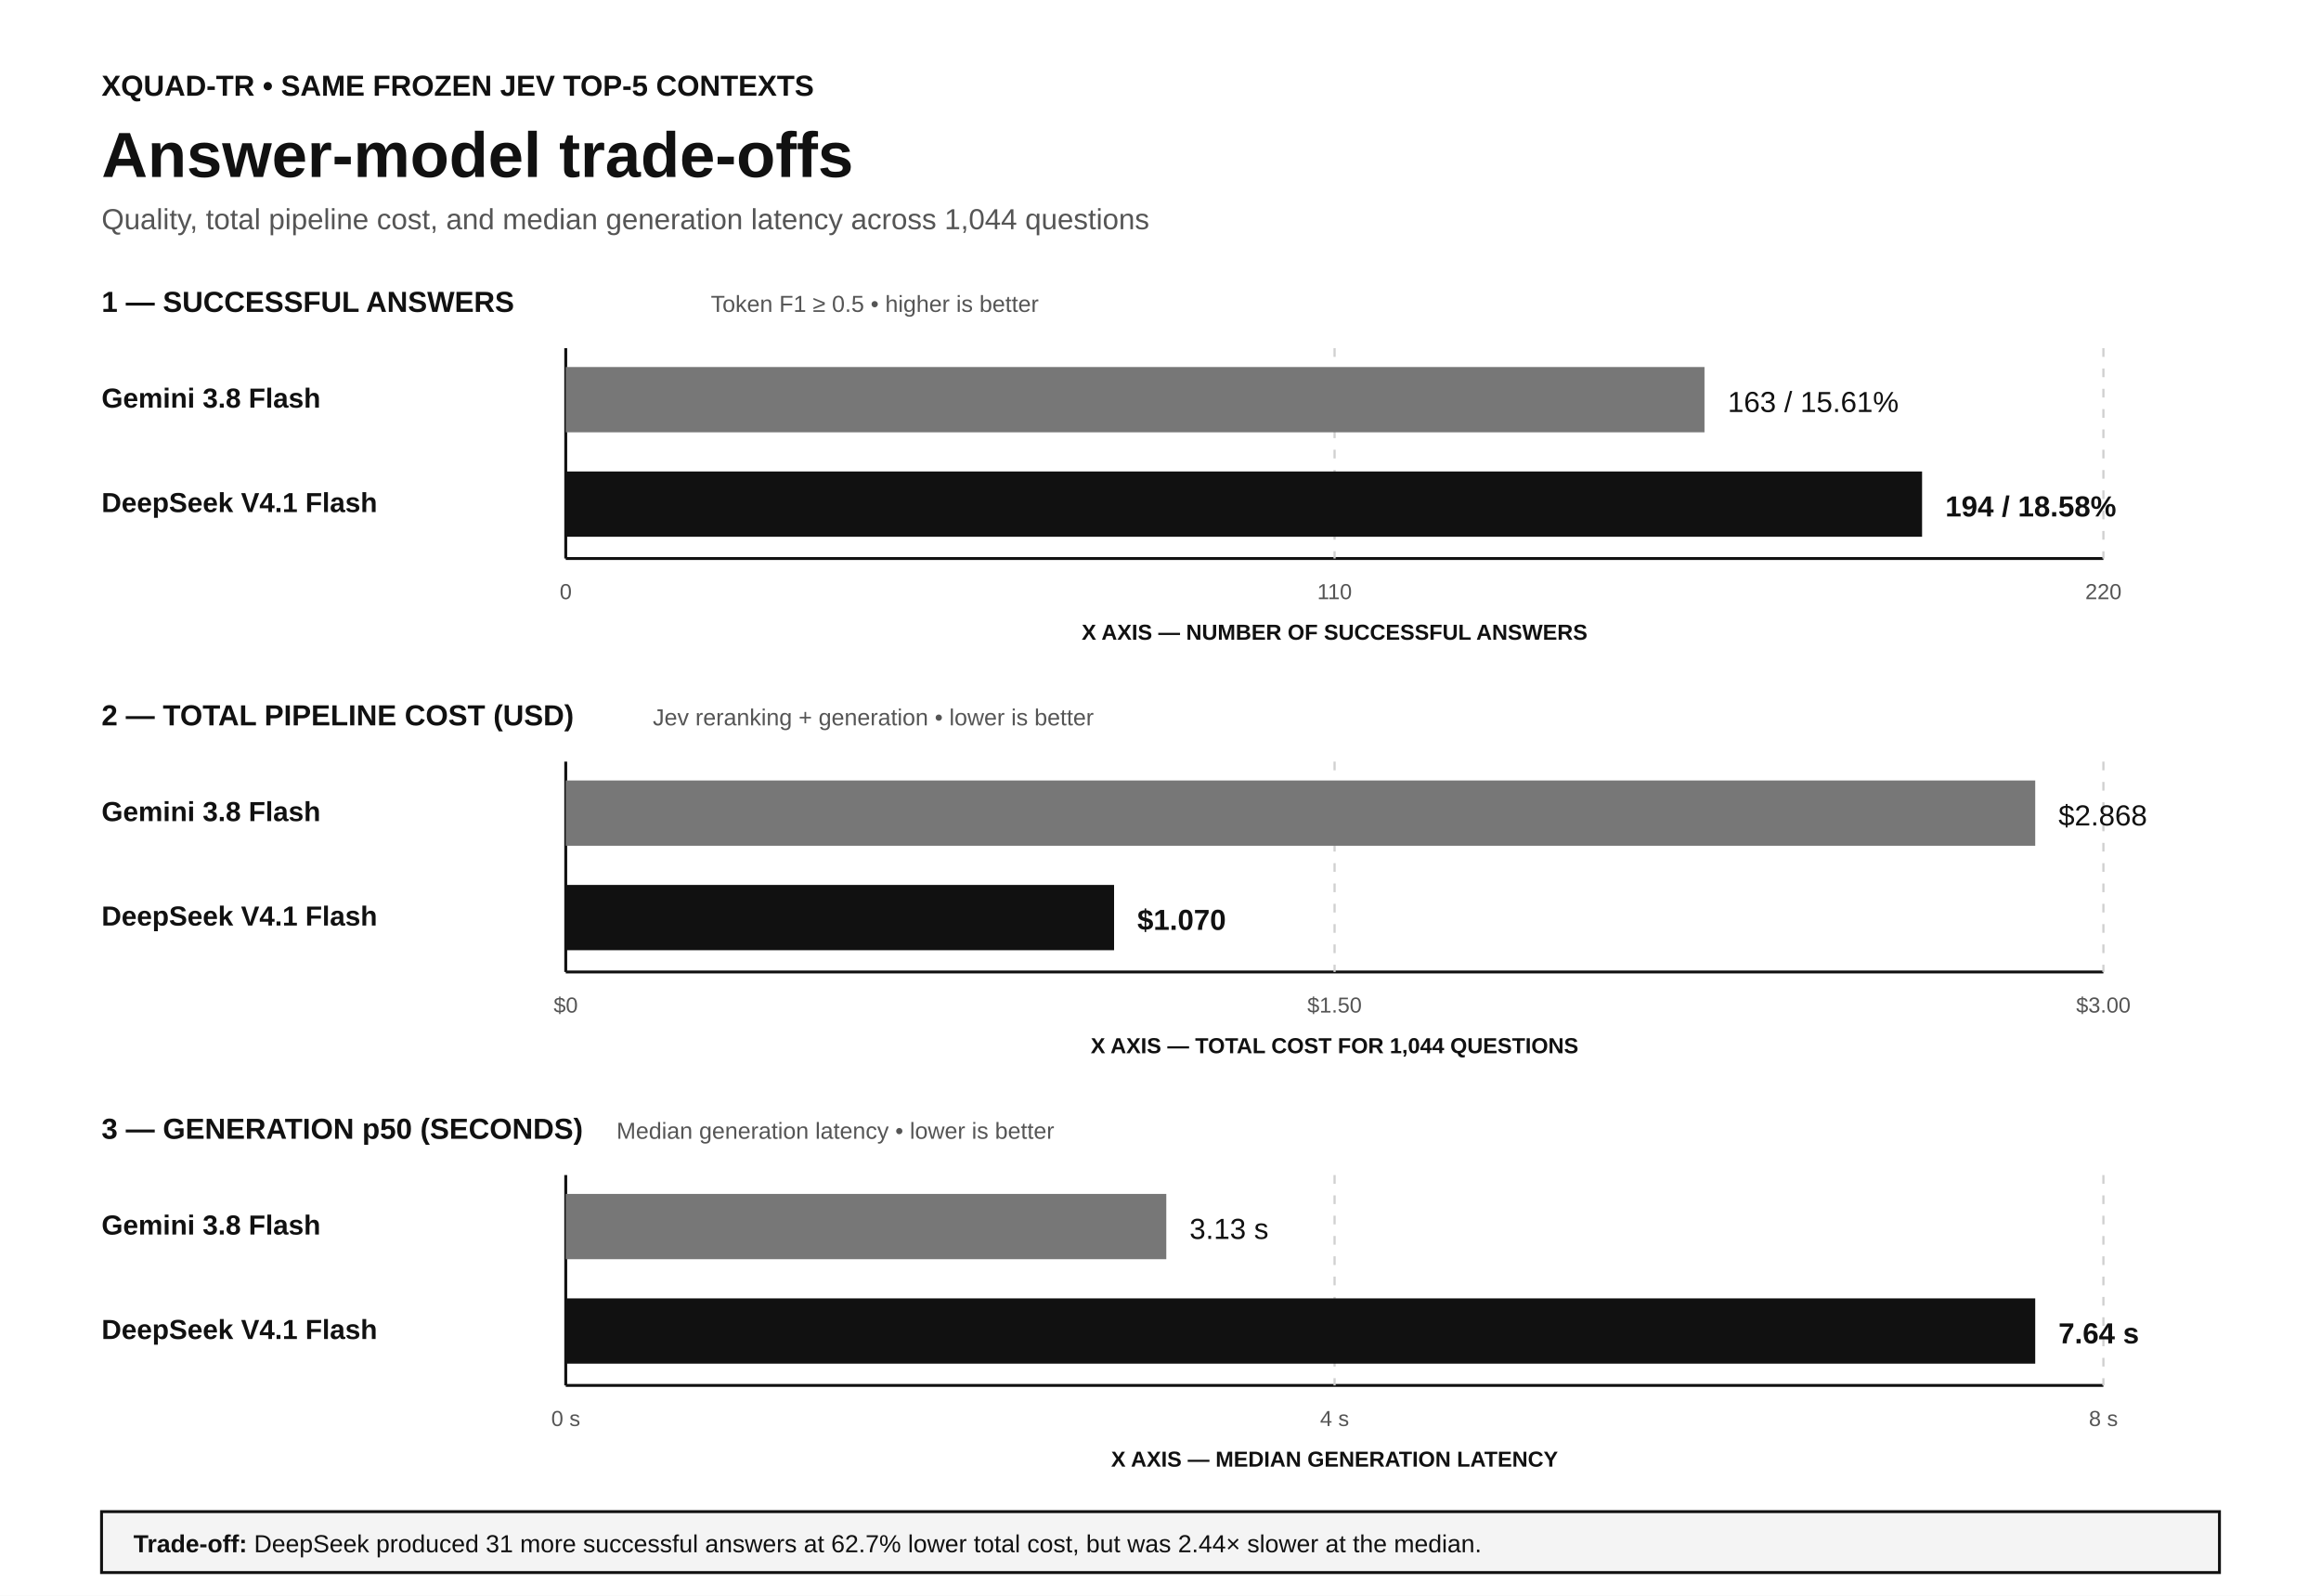
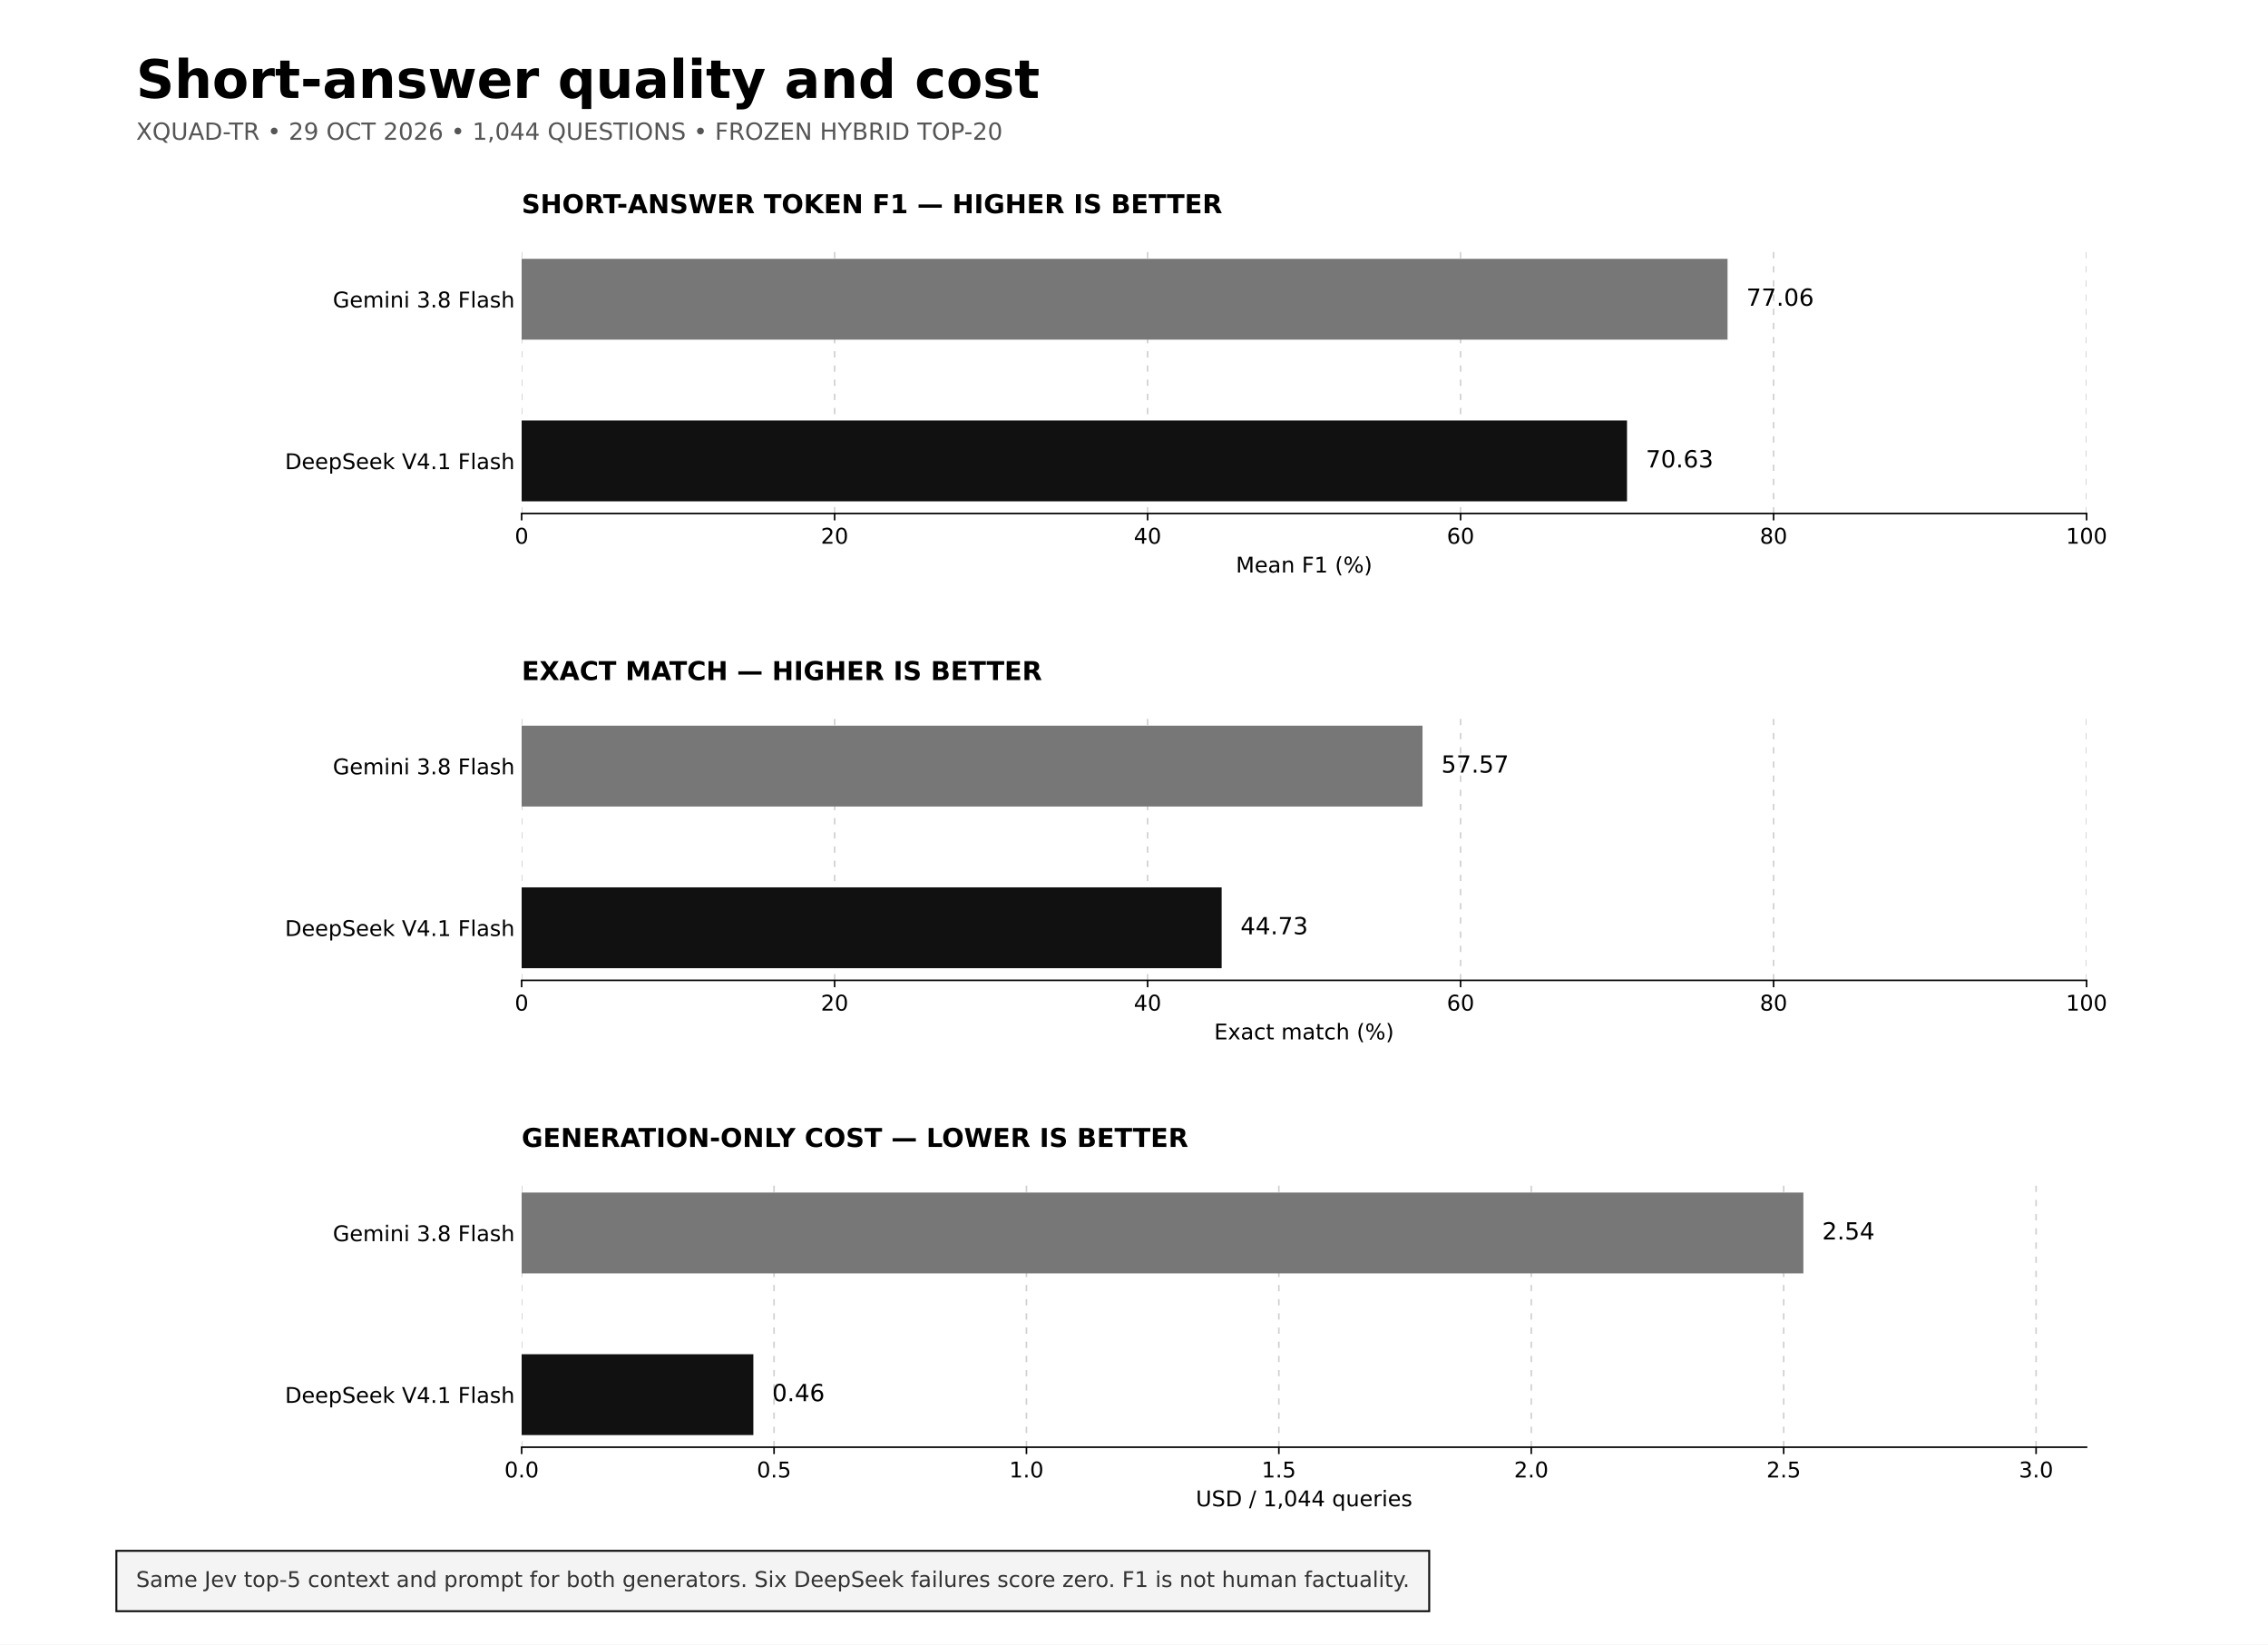
- <svg xmlns="http://www.w3.org/2000/svg" width="1600" height="1100" viewBox="0 0 1600 1100">
-   <style>
-     .t { font-family: Arial, Helvetica, sans-serif; fill: #111; }
-     .muted { fill: #555; }
-     .grid { stroke: #d0d0d0; stroke-width: 1.5; stroke-dasharray: 6 8; }
-   </style>
-   <rect width="1600" height="1100" fill="#fff" />
-   <g class="t">
-     <text x="70" y="66" font-size="20" font-weight="700">XQUAD-TR • SAME FROZEN JEV TOP-5 CONTEXTS</text>
-     <text x="70" y="122" font-size="44" font-weight="700">Answer-model trade-offs</text>
-     <text x="70" y="158" class="muted" font-size="20">Quality, total pipeline cost, and median generation latency across 1,044 questions</text>
-     <g transform="translate(70,215)">
-       <text x="0" y="0" font-size="20" font-weight="700">1 — SUCCESSFUL ANSWERS</text>
-       <text x="420" y="0" class="muted" font-size="16">Token F1 ≥ 0.5 • higher is better</text>
-       <text x="0" y="66" font-size="19" font-weight="700">Gemini 3.8 Flash</text>
-       <text x="0" y="138" font-size="19" font-weight="700">DeepSeek V4.1 Flash</text>
-       <line x1="320" y1="25" x2="320" y2="170" stroke="#111" stroke-width="2" />
-       <line x1="320" y1="170" x2="1380" y2="170" stroke="#111" stroke-width="2" />
-       <line x1="850" y1="25" x2="850" y2="170" class="grid" />
-       <line x1="1380" y1="25" x2="1380" y2="170" class="grid" />
-       <rect x="320" y="38" width="785" height="45" fill="#777" />
-       <text x="1121" y="69" font-size="20">163 / 15.61%</text>
-       <rect x="320" y="110" width="935" height="45" fill="#111" />
-       <text x="1271" y="141" font-size="20" font-weight="700">194 / 18.58%</text>
-       <text x="320" y="198" text-anchor="middle" class="muted" font-size="15">0</text>
-       <text x="850" y="198" text-anchor="middle" class="muted" font-size="15">110</text>
-       <text x="1380" y="198" text-anchor="middle" class="muted" font-size="15">220</text>
-       <text x="850" y="226" text-anchor="middle" font-size="15" font-weight="700">X AXIS — NUMBER OF SUCCESSFUL ANSWERS</text>
-     </g>
-     <g transform="translate(70,500)">
-       <text x="0" y="0" font-size="20" font-weight="700">2 — TOTAL PIPELINE COST (USD)</text>
-       <text x="380" y="0" class="muted" font-size="16">Jev reranking + generation • lower is better</text>
-       <text x="0" y="66" font-size="19" font-weight="700">Gemini 3.8 Flash</text>
-       <text x="0" y="138" font-size="19" font-weight="700">DeepSeek V4.1 Flash</text>
-       <line x1="320" y1="25" x2="320" y2="170" stroke="#111" stroke-width="2" />
-       <line x1="320" y1="170" x2="1380" y2="170" stroke="#111" stroke-width="2" />
-       <line x1="850" y1="25" x2="850" y2="170" class="grid" />
-       <line x1="1380" y1="25" x2="1380" y2="170" class="grid" />
-       <rect x="320" y="38" width="1013" height="45" fill="#777" />
-       <text x="1349" y="69" font-size="20">$2.868</text>
-       <rect x="320" y="110" width="378" height="45" fill="#111" />
-       <text x="714" y="141" font-size="20" font-weight="700">$1.070</text>
-       <text x="320" y="198" text-anchor="middle" class="muted" font-size="15">$0</text>
-       <text x="850" y="198" text-anchor="middle" class="muted" font-size="15">$1.50</text>
-       <text x="1380" y="198" text-anchor="middle" class="muted" font-size="15">$3.00</text>
-       <text x="850" y="226" text-anchor="middle" font-size="15" font-weight="700">X AXIS — TOTAL COST FOR 1,044 QUESTIONS</text>
-     </g>
-     <g transform="translate(70,785)">
-       <text x="0" y="0" font-size="20" font-weight="700">3 — GENERATION p50 (SECONDS)</text>
-       <text x="355" y="0" class="muted" font-size="16">Median generation latency • lower is better</text>
-       <text x="0" y="66" font-size="19" font-weight="700">Gemini 3.8 Flash</text>
-       <text x="0" y="138" font-size="19" font-weight="700">DeepSeek V4.1 Flash</text>
-       <line x1="320" y1="25" x2="320" y2="170" stroke="#111" stroke-width="2" />
-       <line x1="320" y1="170" x2="1380" y2="170" stroke="#111" stroke-width="2" />
-       <line x1="850" y1="25" x2="850" y2="170" class="grid" />
-       <line x1="1380" y1="25" x2="1380" y2="170" class="grid" />
-       <rect x="320" y="38" width="414" height="45" fill="#777" />
-       <text x="750" y="69" font-size="20">3.13 s</text>
-       <rect x="320" y="110" width="1013" height="45" fill="#111" />
-       <text x="1349" y="141" font-size="20" font-weight="700">7.64 s</text>
-       <text x="320" y="198" text-anchor="middle" class="muted" font-size="15">0 s</text>
-       <text x="850" y="198" text-anchor="middle" class="muted" font-size="15">4 s</text>
-       <text x="1380" y="198" text-anchor="middle" class="muted" font-size="15">8 s</text>
-       <text x="850" y="226" text-anchor="middle" font-size="15" font-weight="700">X AXIS — MEDIAN GENERATION LATENCY</text>
-     </g>
-     <rect x="70" y="1042" width="1460" height="42" fill="#f4f4f4" stroke="#111" stroke-width="2" />
-     <text x="92" y="1070" font-size="17">
-       <tspan font-weight="700">Trade-off:</tspan> DeepSeek produced 31 more successful answers at 62.7% lower total cost, but was 2.44× slower at the median.</text>
+ <svg xmlns="http://www.w3.org/2000/svg" xmlns:xlink="http://www.w3.org/1999/xlink" width="1152pt" height="835.2pt" viewBox="0 0 1152 835.2" version="1.1">
+   <defs>
+     <style type="text/css">*{stroke-linejoin: round; stroke-linecap: butt}</style>
+   </defs>
+   <g id="figure_1">
+     <g id="patch_1">
+       <path d="M 0 835.2 L 1152 835.2 L 1152 0 L 0 0 z " style="fill: #ffffff" />
+     </g>
+     <g id="axes_1">
+       <g id="patch_2">
+         <path d="M 264.96 260.768 L 1059.84 260.768 L 1059.84 125.28 L 264.96 125.28 z " style="fill: #ffffff" />
+       </g>
+       <g id="matplotlib.axis_1">
+         <g id="xtick_1">
+           <g id="line2d_1">
+             <path d="M 264.96 260.768 L 264.96 125.28 " clip-path="url(#p45918f4091)" style="fill: none; stroke-dasharray: 3.2,4; stroke-dashoffset: 0; stroke: #d0d0d0; stroke-width: 0.8" />
+           </g>
+           <g id="line2d_2">
+             <defs>
+               <path id="m28c843591a" d="M 0 0 L 0 3.5 " style="stroke: #000000; stroke-width: 0.8" />
+             </defs>
+             <g>
+               <use xlink:href="#m28c843591a" x="264.96" y="260.768" style="stroke: #000000; stroke-width: 0.8" />
+             </g>
+           </g>
+           <g id="text_1">
+             <text style="font-size: 11px; font-family: 'DejaVu Sans'; text-anchor: middle" x="264.96" y="276.126" transform="rotate(-0 264.96 276.1263)">0</text>
+           </g>
+         </g>
+         <g id="xtick_2">
+           <g id="line2d_3">
+             <path d="M 423.936 260.768 L 423.936 125.28 " clip-path="url(#p45918f4091)" style="fill: none; stroke-dasharray: 3.2,4; stroke-dashoffset: 0; stroke: #d0d0d0; stroke-width: 0.8" />
+           </g>
+           <g id="line2d_4">
+             <g>
+               <use xlink:href="#m28c843591a" x="423.936" y="260.768" style="stroke: #000000; stroke-width: 0.8" />
+             </g>
+           </g>
+           <g id="text_2">
+             <text style="font-size: 11px; font-family: 'DejaVu Sans'; text-anchor: middle" x="423.936" y="276.126" transform="rotate(-0 423.936 276.1263)">20</text>
+           </g>
+         </g>
+         <g id="xtick_3">
+           <g id="line2d_5">
+             <path d="M 582.912 260.768 L 582.912 125.28 " clip-path="url(#p45918f4091)" style="fill: none; stroke-dasharray: 3.2,4; stroke-dashoffset: 0; stroke: #d0d0d0; stroke-width: 0.8" />
+           </g>
+           <g id="line2d_6">
+             <g>
+               <use xlink:href="#m28c843591a" x="582.912" y="260.768" style="stroke: #000000; stroke-width: 0.8" />
+             </g>
+           </g>
+           <g id="text_3">
+             <text style="font-size: 11px; font-family: 'DejaVu Sans'; text-anchor: middle" x="582.912" y="276.126" transform="rotate(-0 582.912 276.1263)">40</text>
+           </g>
+         </g>
+         <g id="xtick_4">
+           <g id="line2d_7">
+             <path d="M 741.888 260.768 L 741.888 125.28 " clip-path="url(#p45918f4091)" style="fill: none; stroke-dasharray: 3.2,4; stroke-dashoffset: 0; stroke: #d0d0d0; stroke-width: 0.8" />
+           </g>
+           <g id="line2d_8">
+             <g>
+               <use xlink:href="#m28c843591a" x="741.888" y="260.768" style="stroke: #000000; stroke-width: 0.8" />
+             </g>
+           </g>
+           <g id="text_4">
+             <text style="font-size: 11px; font-family: 'DejaVu Sans'; text-anchor: middle" x="741.888" y="276.126" transform="rotate(-0 741.888 276.1263)">60</text>
+           </g>
+         </g>
+         <g id="xtick_5">
+           <g id="line2d_9">
+             <path d="M 900.864 260.768 L 900.864 125.28 " clip-path="url(#p45918f4091)" style="fill: none; stroke-dasharray: 3.2,4; stroke-dashoffset: 0; stroke: #d0d0d0; stroke-width: 0.8" />
+           </g>
+           <g id="line2d_10">
+             <g>
+               <use xlink:href="#m28c843591a" x="900.864" y="260.768" style="stroke: #000000; stroke-width: 0.8" />
+             </g>
+           </g>
+           <g id="text_5">
+             <text style="font-size: 11px; font-family: 'DejaVu Sans'; text-anchor: middle" x="900.864" y="276.126" transform="rotate(-0 900.864 276.1263)">80</text>
+           </g>
+         </g>
+         <g id="xtick_6">
+           <g id="line2d_11">
+             <path d="M 1059.84 260.768 L 1059.84 125.28 " clip-path="url(#p45918f4091)" style="fill: none; stroke-dasharray: 3.2,4; stroke-dashoffset: 0; stroke: #d0d0d0; stroke-width: 0.8" />
+           </g>
+           <g id="line2d_12">
+             <g>
+               <use xlink:href="#m28c843591a" x="1059.84" y="260.768" style="stroke: #000000; stroke-width: 0.8" />
+             </g>
+           </g>
+           <g id="text_6">
+             <text style="font-size: 11px; font-family: 'DejaVu Sans'; text-anchor: middle" x="1059.84" y="276.126" transform="rotate(-0 1059.84 276.1263)">100</text>
+           </g>
+         </g>
+         <g id="text_7">
+           <text style="font-size: 11px; font-family: 'DejaVu Sans'; text-anchor: middle" x="662.4" y="290.772" transform="rotate(-0 662.4 290.7722)">Mean F1 (%)</text>
+         </g>
+       </g>
+       <g id="matplotlib.axis_2">
+         <g id="ytick_1">
+           <g id="line2d_13" />
+           <g id="text_8">
+             <text style="font-size: 11px; font-family: 'DejaVu Sans'; text-anchor: end" x="261.46" y="156.146" transform="rotate(-0 261.46 156.1462)">Gemini 3.8 Flash</text>
+           </g>
+         </g>
+         <g id="ytick_2">
+           <g id="line2d_14" />
+           <g id="text_9">
+             <text style="font-size: 11px; font-family: 'DejaVu Sans'; text-anchor: end" x="261.46" y="238.26" transform="rotate(-0 261.46 238.2601)">DeepSeek V4.1 Flash</text>
+           </g>
+         </g>
+       </g>
+       <g id="patch_3">
+         <path d="M 264.96 131.439 L 877.481 131.439 L 877.481 172.496 L 264.96 172.496 z " clip-path="url(#p45918f4091)" style="fill: #777777" />
+       </g>
+       <g id="patch_4">
+         <path d="M 264.96 213.552 L 826.418 213.552 L 826.418 254.609 L 264.96 254.609 z " clip-path="url(#p45918f4091)" style="fill: #111111" />
+       </g>
+       <g id="patch_5">
+         <path d="M 264.96 260.768 L 1059.84 260.768 " style="fill: none; stroke: #000000; stroke-width: 0.8; stroke-linejoin: miter; stroke-linecap: square" />
+       </g>
+       <g id="text_10">
+         <text style="font-size: 12px; font-family: 'DejaVu Sans'; text-anchor: start" x="887.019" y="155.278" transform="rotate(-0 887.0191 155.2783)">77.06</text>
+       </g>
+       <g id="text_11">
+         <text style="font-size: 12px; font-family: 'DejaVu Sans'; text-anchor: start" x="835.957" y="237.392" transform="rotate(-0 835.9565 237.3922)">70.63</text>
+       </g>
+       <g id="text_12">
+         <text style="font-weight: 700; font-size: 13.2px; font-family: 'DejaVu Sans'; text-anchor: start" x="264.96" y="108.28" transform="rotate(-0 264.96 108.28)">SHORT-ANSWER TOKEN F1 — HIGHER IS BETTER</text>
+       </g>
+     </g>
+     <g id="axes_2">
+       <g id="patch_6">
+         <path d="M 264.96 497.872 L 1059.84 497.872 L 1059.84 362.384 L 264.96 362.384 z " style="fill: #ffffff" />
+       </g>
+       <g id="matplotlib.axis_3">
+         <g id="xtick_7">
+           <g id="line2d_15">
+             <path d="M 264.96 497.872 L 264.96 362.384 " clip-path="url(#p9678385b44)" style="fill: none; stroke-dasharray: 3.2,4; stroke-dashoffset: 0; stroke: #d0d0d0; stroke-width: 0.8" />
+           </g>
+           <g id="line2d_16">
+             <g>
+               <use xlink:href="#m28c843591a" x="264.96" y="497.872" style="stroke: #000000; stroke-width: 0.8" />
+             </g>
+           </g>
+           <g id="text_13">
+             <text style="font-size: 11px; font-family: 'DejaVu Sans'; text-anchor: middle" x="264.96" y="513.23" transform="rotate(-0 264.96 513.2303)">0</text>
+           </g>
+         </g>
+         <g id="xtick_8">
+           <g id="line2d_17">
+             <path d="M 423.936 497.872 L 423.936 362.384 " clip-path="url(#p9678385b44)" style="fill: none; stroke-dasharray: 3.2,4; stroke-dashoffset: 0; stroke: #d0d0d0; stroke-width: 0.8" />
+           </g>
+           <g id="line2d_18">
+             <g>
+               <use xlink:href="#m28c843591a" x="423.936" y="497.872" style="stroke: #000000; stroke-width: 0.8" />
+             </g>
+           </g>
+           <g id="text_14">
+             <text style="font-size: 11px; font-family: 'DejaVu Sans'; text-anchor: middle" x="423.936" y="513.23" transform="rotate(-0 423.936 513.2303)">20</text>
+           </g>
+         </g>
+         <g id="xtick_9">
+           <g id="line2d_19">
+             <path d="M 582.912 497.872 L 582.912 362.384 " clip-path="url(#p9678385b44)" style="fill: none; stroke-dasharray: 3.2,4; stroke-dashoffset: 0; stroke: #d0d0d0; stroke-width: 0.8" />
+           </g>
+           <g id="line2d_20">
+             <g>
+               <use xlink:href="#m28c843591a" x="582.912" y="497.872" style="stroke: #000000; stroke-width: 0.8" />
+             </g>
+           </g>
+           <g id="text_15">
+             <text style="font-size: 11px; font-family: 'DejaVu Sans'; text-anchor: middle" x="582.912" y="513.23" transform="rotate(-0 582.912 513.2303)">40</text>
+           </g>
+         </g>
+         <g id="xtick_10">
+           <g id="line2d_21">
+             <path d="M 741.888 497.872 L 741.888 362.384 " clip-path="url(#p9678385b44)" style="fill: none; stroke-dasharray: 3.2,4; stroke-dashoffset: 0; stroke: #d0d0d0; stroke-width: 0.8" />
+           </g>
+           <g id="line2d_22">
+             <g>
+               <use xlink:href="#m28c843591a" x="741.888" y="497.872" style="stroke: #000000; stroke-width: 0.8" />
+             </g>
+           </g>
+           <g id="text_16">
+             <text style="font-size: 11px; font-family: 'DejaVu Sans'; text-anchor: middle" x="741.888" y="513.23" transform="rotate(-0 741.888 513.2303)">60</text>
+           </g>
+         </g>
+         <g id="xtick_11">
+           <g id="line2d_23">
+             <path d="M 900.864 497.872 L 900.864 362.384 " clip-path="url(#p9678385b44)" style="fill: none; stroke-dasharray: 3.2,4; stroke-dashoffset: 0; stroke: #d0d0d0; stroke-width: 0.8" />
+           </g>
+           <g id="line2d_24">
+             <g>
+               <use xlink:href="#m28c843591a" x="900.864" y="497.872" style="stroke: #000000; stroke-width: 0.8" />
+             </g>
+           </g>
+           <g id="text_17">
+             <text style="font-size: 11px; font-family: 'DejaVu Sans'; text-anchor: middle" x="900.864" y="513.23" transform="rotate(-0 900.864 513.2303)">80</text>
+           </g>
+         </g>
+         <g id="xtick_12">
+           <g id="line2d_25">
+             <path d="M 1059.84 497.872 L 1059.84 362.384 " clip-path="url(#p9678385b44)" style="fill: none; stroke-dasharray: 3.2,4; stroke-dashoffset: 0; stroke: #d0d0d0; stroke-width: 0.8" />
+           </g>
+           <g id="line2d_26">
+             <g>
+               <use xlink:href="#m28c843591a" x="1059.84" y="497.872" style="stroke: #000000; stroke-width: 0.8" />
+             </g>
+           </g>
+           <g id="text_18">
+             <text style="font-size: 11px; font-family: 'DejaVu Sans'; text-anchor: middle" x="1059.84" y="513.23" transform="rotate(-0 1059.84 513.2303)">100</text>
+           </g>
+         </g>
+         <g id="text_19">
+           <text style="font-size: 11px; font-family: 'DejaVu Sans'; text-anchor: middle" x="662.4" y="527.876" transform="rotate(-0 662.4 527.8762)">Exact match (%)</text>
+         </g>
+       </g>
+       <g id="matplotlib.axis_4">
+         <g id="ytick_3">
+           <g id="line2d_27" />
+           <g id="text_20">
+             <text style="font-size: 11px; font-family: 'DejaVu Sans'; text-anchor: end" x="261.46" y="393.25" transform="rotate(-0 261.46 393.2502)">Gemini 3.8 Flash</text>
+           </g>
+         </g>
+         <g id="ytick_4">
+           <g id="line2d_28" />
+           <g id="text_21">
+             <text style="font-size: 11px; font-family: 'DejaVu Sans'; text-anchor: end" x="261.46" y="475.364" transform="rotate(-0 261.46 475.3641)">DeepSeek V4.1 Flash</text>
+           </g>
+         </g>
+       </g>
+       <g id="patch_7">
+         <path d="M 264.96 368.543 L 722.549 368.543 L 722.549 409.6 L 264.96 409.6 z " clip-path="url(#p9678385b44)" style="fill: #777777" />
+       </g>
+       <g id="patch_8">
+         <path d="M 264.96 450.656 L 620.524 450.656 L 620.524 491.713 L 264.96 491.713 z " clip-path="url(#p9678385b44)" style="fill: #111111" />
+       </g>
+       <g id="patch_9">
+         <path d="M 264.96 497.872 L 1059.84 497.872 " style="fill: none; stroke: #000000; stroke-width: 0.8; stroke-linejoin: miter; stroke-linecap: square" />
+       </g>
+       <g id="text_22">
+         <text style="font-size: 12px; font-family: 'DejaVu Sans'; text-anchor: start" x="732.088" y="392.382" transform="rotate(-0 732.0875 392.3823)">57.57</text>
+       </g>
+       <g id="text_23">
+         <text style="font-size: 12px; font-family: 'DejaVu Sans'; text-anchor: start" x="630.063" y="474.496" transform="rotate(-0 630.0627 474.4962)">44.73</text>
+       </g>
+       <g id="text_24">
+         <text style="font-weight: 700; font-size: 13.2px; font-family: 'DejaVu Sans'; text-anchor: start" x="264.96" y="345.384" transform="rotate(-0 264.96 345.384)">EXACT MATCH — HIGHER IS BETTER</text>
+       </g>
+     </g>
+     <g id="axes_3">
+       <g id="patch_10">
+         <path d="M 264.96 734.976 L 1059.84 734.976 L 1059.84 599.488 L 264.96 599.488 z " style="fill: #ffffff" />
+       </g>
+       <g id="matplotlib.axis_5">
+         <g id="xtick_13">
+           <g id="line2d_29">
+             <path d="M 264.96 734.976 L 264.96 599.488 " clip-path="url(#pdf29f739b0)" style="fill: none; stroke-dasharray: 3.2,4; stroke-dashoffset: 0; stroke: #d0d0d0; stroke-width: 0.8" />
+           </g>
+           <g id="line2d_30">
+             <g>
+               <use xlink:href="#m28c843591a" x="264.96" y="734.976" style="stroke: #000000; stroke-width: 0.8" />
+             </g>
+           </g>
+           <g id="text_25">
+             <text style="font-size: 11px; font-family: 'DejaVu Sans'; text-anchor: middle" x="264.96" y="750.334" transform="rotate(-0 264.96 750.3343)">0.0</text>
+           </g>
+         </g>
+         <g id="xtick_14">
+           <g id="line2d_31">
+             <path d="M 393.166 734.976 L 393.166 599.488 " clip-path="url(#pdf29f739b0)" style="fill: none; stroke-dasharray: 3.2,4; stroke-dashoffset: 0; stroke: #d0d0d0; stroke-width: 0.8" />
+           </g>
+           <g id="line2d_32">
+             <g>
+               <use xlink:href="#m28c843591a" x="393.166" y="734.976" style="stroke: #000000; stroke-width: 0.8" />
+             </g>
+           </g>
+           <g id="text_26">
+             <text style="font-size: 11px; font-family: 'DejaVu Sans'; text-anchor: middle" x="393.166" y="750.334" transform="rotate(-0 393.1665 750.3343)">0.5</text>
+           </g>
+         </g>
+         <g id="xtick_15">
+           <g id="line2d_33">
+             <path d="M 521.373 734.976 L 521.373 599.488 " clip-path="url(#pdf29f739b0)" style="fill: none; stroke-dasharray: 3.2,4; stroke-dashoffset: 0; stroke: #d0d0d0; stroke-width: 0.8" />
+           </g>
+           <g id="line2d_34">
+             <g>
+               <use xlink:href="#m28c843591a" x="521.373" y="734.976" style="stroke: #000000; stroke-width: 0.8" />
+             </g>
+           </g>
+           <g id="text_27">
+             <text style="font-size: 11px; font-family: 'DejaVu Sans'; text-anchor: middle" x="521.373" y="750.334" transform="rotate(-0 521.3729 750.3343)">1.0</text>
+           </g>
+         </g>
+         <g id="xtick_16">
+           <g id="line2d_35">
+             <path d="M 649.579 734.976 L 649.579 599.488 " clip-path="url(#pdf29f739b0)" style="fill: none; stroke-dasharray: 3.2,4; stroke-dashoffset: 0; stroke: #d0d0d0; stroke-width: 0.8" />
+           </g>
+           <g id="line2d_36">
+             <g>
+               <use xlink:href="#m28c843591a" x="649.579" y="734.976" style="stroke: #000000; stroke-width: 0.8" />
+             </g>
+           </g>
+           <g id="text_28">
+             <text style="font-size: 11px; font-family: 'DejaVu Sans'; text-anchor: middle" x="649.579" y="750.334" transform="rotate(-0 649.5794 750.3343)">1.5</text>
+           </g>
+         </g>
+         <g id="xtick_17">
+           <g id="line2d_37">
+             <path d="M 777.786 734.976 L 777.786 599.488 " clip-path="url(#pdf29f739b0)" style="fill: none; stroke-dasharray: 3.2,4; stroke-dashoffset: 0; stroke: #d0d0d0; stroke-width: 0.8" />
+           </g>
+           <g id="line2d_38">
+             <g>
+               <use xlink:href="#m28c843591a" x="777.786" y="734.976" style="stroke: #000000; stroke-width: 0.8" />
+             </g>
+           </g>
+           <g id="text_29">
+             <text style="font-size: 11px; font-family: 'DejaVu Sans'; text-anchor: middle" x="777.786" y="750.334" transform="rotate(-0 777.7858 750.3343)">2.0</text>
+           </g>
+         </g>
+         <g id="xtick_18">
+           <g id="line2d_39">
+             <path d="M 905.992 734.976 L 905.992 599.488 " clip-path="url(#pdf29f739b0)" style="fill: none; stroke-dasharray: 3.2,4; stroke-dashoffset: 0; stroke: #d0d0d0; stroke-width: 0.8" />
+           </g>
+           <g id="line2d_40">
+             <g>
+               <use xlink:href="#m28c843591a" x="905.992" y="734.976" style="stroke: #000000; stroke-width: 0.8" />
+             </g>
+           </g>
+           <g id="text_30">
+             <text style="font-size: 11px; font-family: 'DejaVu Sans'; text-anchor: middle" x="905.992" y="750.334" transform="rotate(-0 905.9923 750.3343)">2.5</text>
+           </g>
+         </g>
+         <g id="xtick_19">
+           <g id="line2d_41">
+             <path d="M 1034.199 734.976 L 1034.199 599.488 " clip-path="url(#pdf29f739b0)" style="fill: none; stroke-dasharray: 3.2,4; stroke-dashoffset: 0; stroke: #d0d0d0; stroke-width: 0.8" />
+           </g>
+           <g id="line2d_42">
+             <g>
+               <use xlink:href="#m28c843591a" x="1034.199" y="734.976" style="stroke: #000000; stroke-width: 0.8" />
+             </g>
+           </g>
+           <g id="text_31">
+             <text style="font-size: 11px; font-family: 'DejaVu Sans'; text-anchor: middle" x="1034.199" y="750.334" transform="rotate(-0 1034.199 750.3343)">3.0</text>
+           </g>
+         </g>
+         <g id="text_32">
+           <text style="font-size: 11px; font-family: 'DejaVu Sans'; text-anchor: middle" x="662.4" y="764.98" transform="rotate(-0 662.4 764.9802)">USD / 1,044 queries</text>
+         </g>
+       </g>
+       <g id="matplotlib.axis_6">
+         <g id="ytick_5">
+           <g id="line2d_43" />
+           <g id="text_33">
+             <text style="font-size: 11px; font-family: 'DejaVu Sans'; text-anchor: end" x="261.46" y="630.354" transform="rotate(-0 261.46 630.3542)">Gemini 3.8 Flash</text>
+           </g>
+         </g>
+         <g id="ytick_6">
+           <g id="line2d_44" />
+           <g id="text_34">
+             <text style="font-size: 11px; font-family: 'DejaVu Sans'; text-anchor: end" x="261.46" y="712.468" transform="rotate(-0 261.46 712.4681)">DeepSeek V4.1 Flash</text>
+           </g>
+         </g>
+       </g>
+       <g id="patch_11">
+         <path d="M 264.96 605.647 L 915.999 605.647 L 915.999 646.704 L 264.96 646.704 z " clip-path="url(#pdf29f739b0)" style="fill: #777777" />
+       </g>
+       <g id="patch_12">
+         <path d="M 264.96 687.76 L 382.658 687.76 L 382.658 728.817 L 264.96 728.817 z " clip-path="url(#pdf29f739b0)" style="fill: #111111" />
+       </g>
+       <g id="patch_13">
+         <path d="M 264.96 734.976 L 1059.84 734.976 " style="fill: none; stroke: #000000; stroke-width: 0.8; stroke-linejoin: miter; stroke-linecap: square" />
+       </g>
+       <g id="text_35">
+         <text style="font-size: 12px; font-family: 'DejaVu Sans'; text-anchor: start" x="925.537" y="629.486" transform="rotate(-0 925.5374 629.4863)">2.54</text>
+       </g>
+       <g id="text_36">
+         <text style="font-size: 12px; font-family: 'DejaVu Sans'; text-anchor: start" x="392.197" y="711.6" transform="rotate(-0 392.1969 711.6002)">0.46</text>
+       </g>
+       <g id="text_37">
+         <text style="font-weight: 700; font-size: 13.2px; font-family: 'DejaVu Sans'; text-anchor: start" x="264.96" y="582.488" transform="rotate(-0 264.96 582.488)">GENERATION-ONLY COST — LOWER IS BETTER</text>
+       </g>
+     </g>
+     <g id="text_38">
+       <text style="font-weight: 700; font-size: 27px; font-family: 'DejaVu Sans'; text-anchor: start" x="69.12" y="49.748" transform="rotate(-0 69.12 49.74778)">Short-answer quality and cost</text>
+     </g>
+     <g id="text_39">
+       <text style="font-size: 12px; font-family: 'DejaVu Sans'; text-anchor: start; fill: #555555" x="69.12" y="70.992" transform="rotate(-0 69.12 70.992)">XQUAD-TR  •  29 OCT 2026  •  1,044 QUESTIONS  •  FROZEN HYBRID TOP-20</text>
+     </g>
+     <g id="text_40">
+       <g id="patch_14">
+         <path d="M 59.11 818.266 L 725.952 818.266 L 725.952 787.6 L 59.11 787.6 z " style="fill: #f4f4f4; stroke: #111111; stroke-linejoin: miter" />
+       </g>
+       <text style="font-size: 11px; font-family: 'DejaVu Sans'; text-anchor: start; fill: #333333" x="69.12" y="805.968" transform="rotate(-0 69.12 805.968)">Same Jev top-5 context and prompt for both generators. Six DeepSeek failures score zero. F1 is not human factuality.</text>
+     </g>
  </g>
+   <defs>
+     <clipPath id="p45918f4091">
+       <rect x="264.96" y="125.28" width="794.88" height="135.488" />
+     </clipPath>
+     <clipPath id="p9678385b44">
+       <rect x="264.96" y="362.384" width="794.88" height="135.488" />
+     </clipPath>
+     <clipPath id="pdf29f739b0">
+       <rect x="264.96" y="599.488" width="794.88" height="135.488" />
+     </clipPath>
+   </defs>
</svg>
